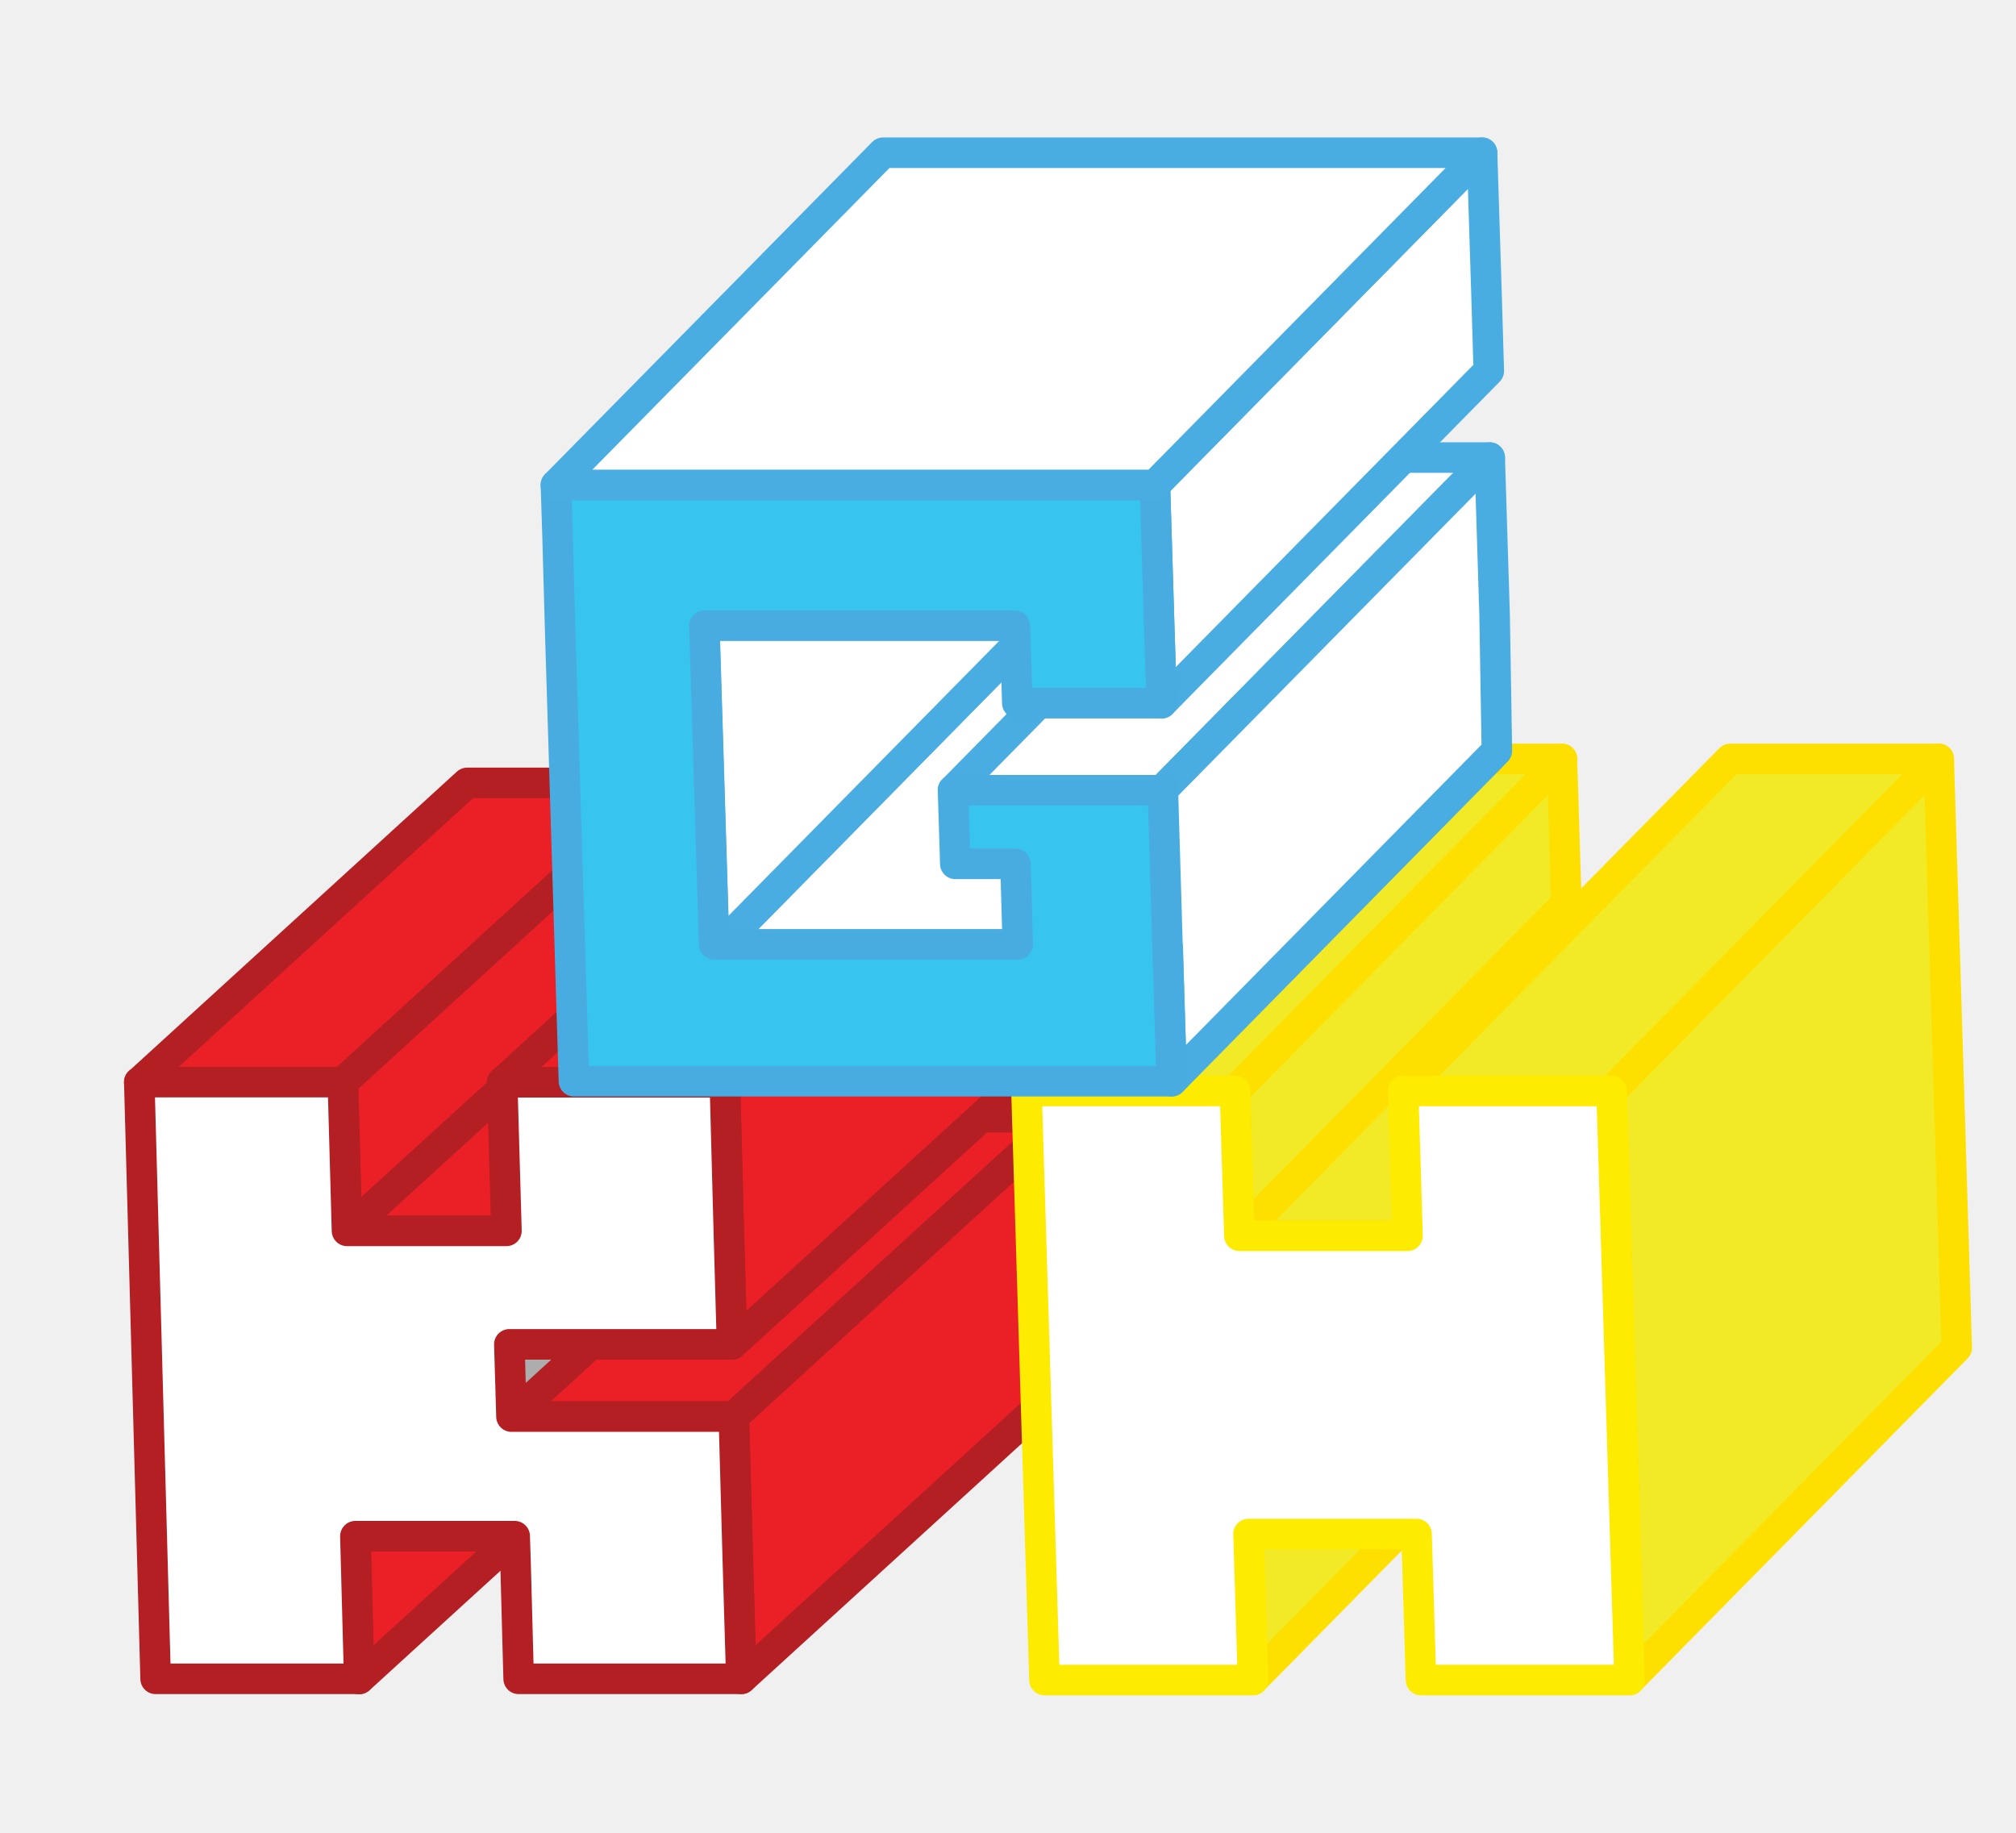
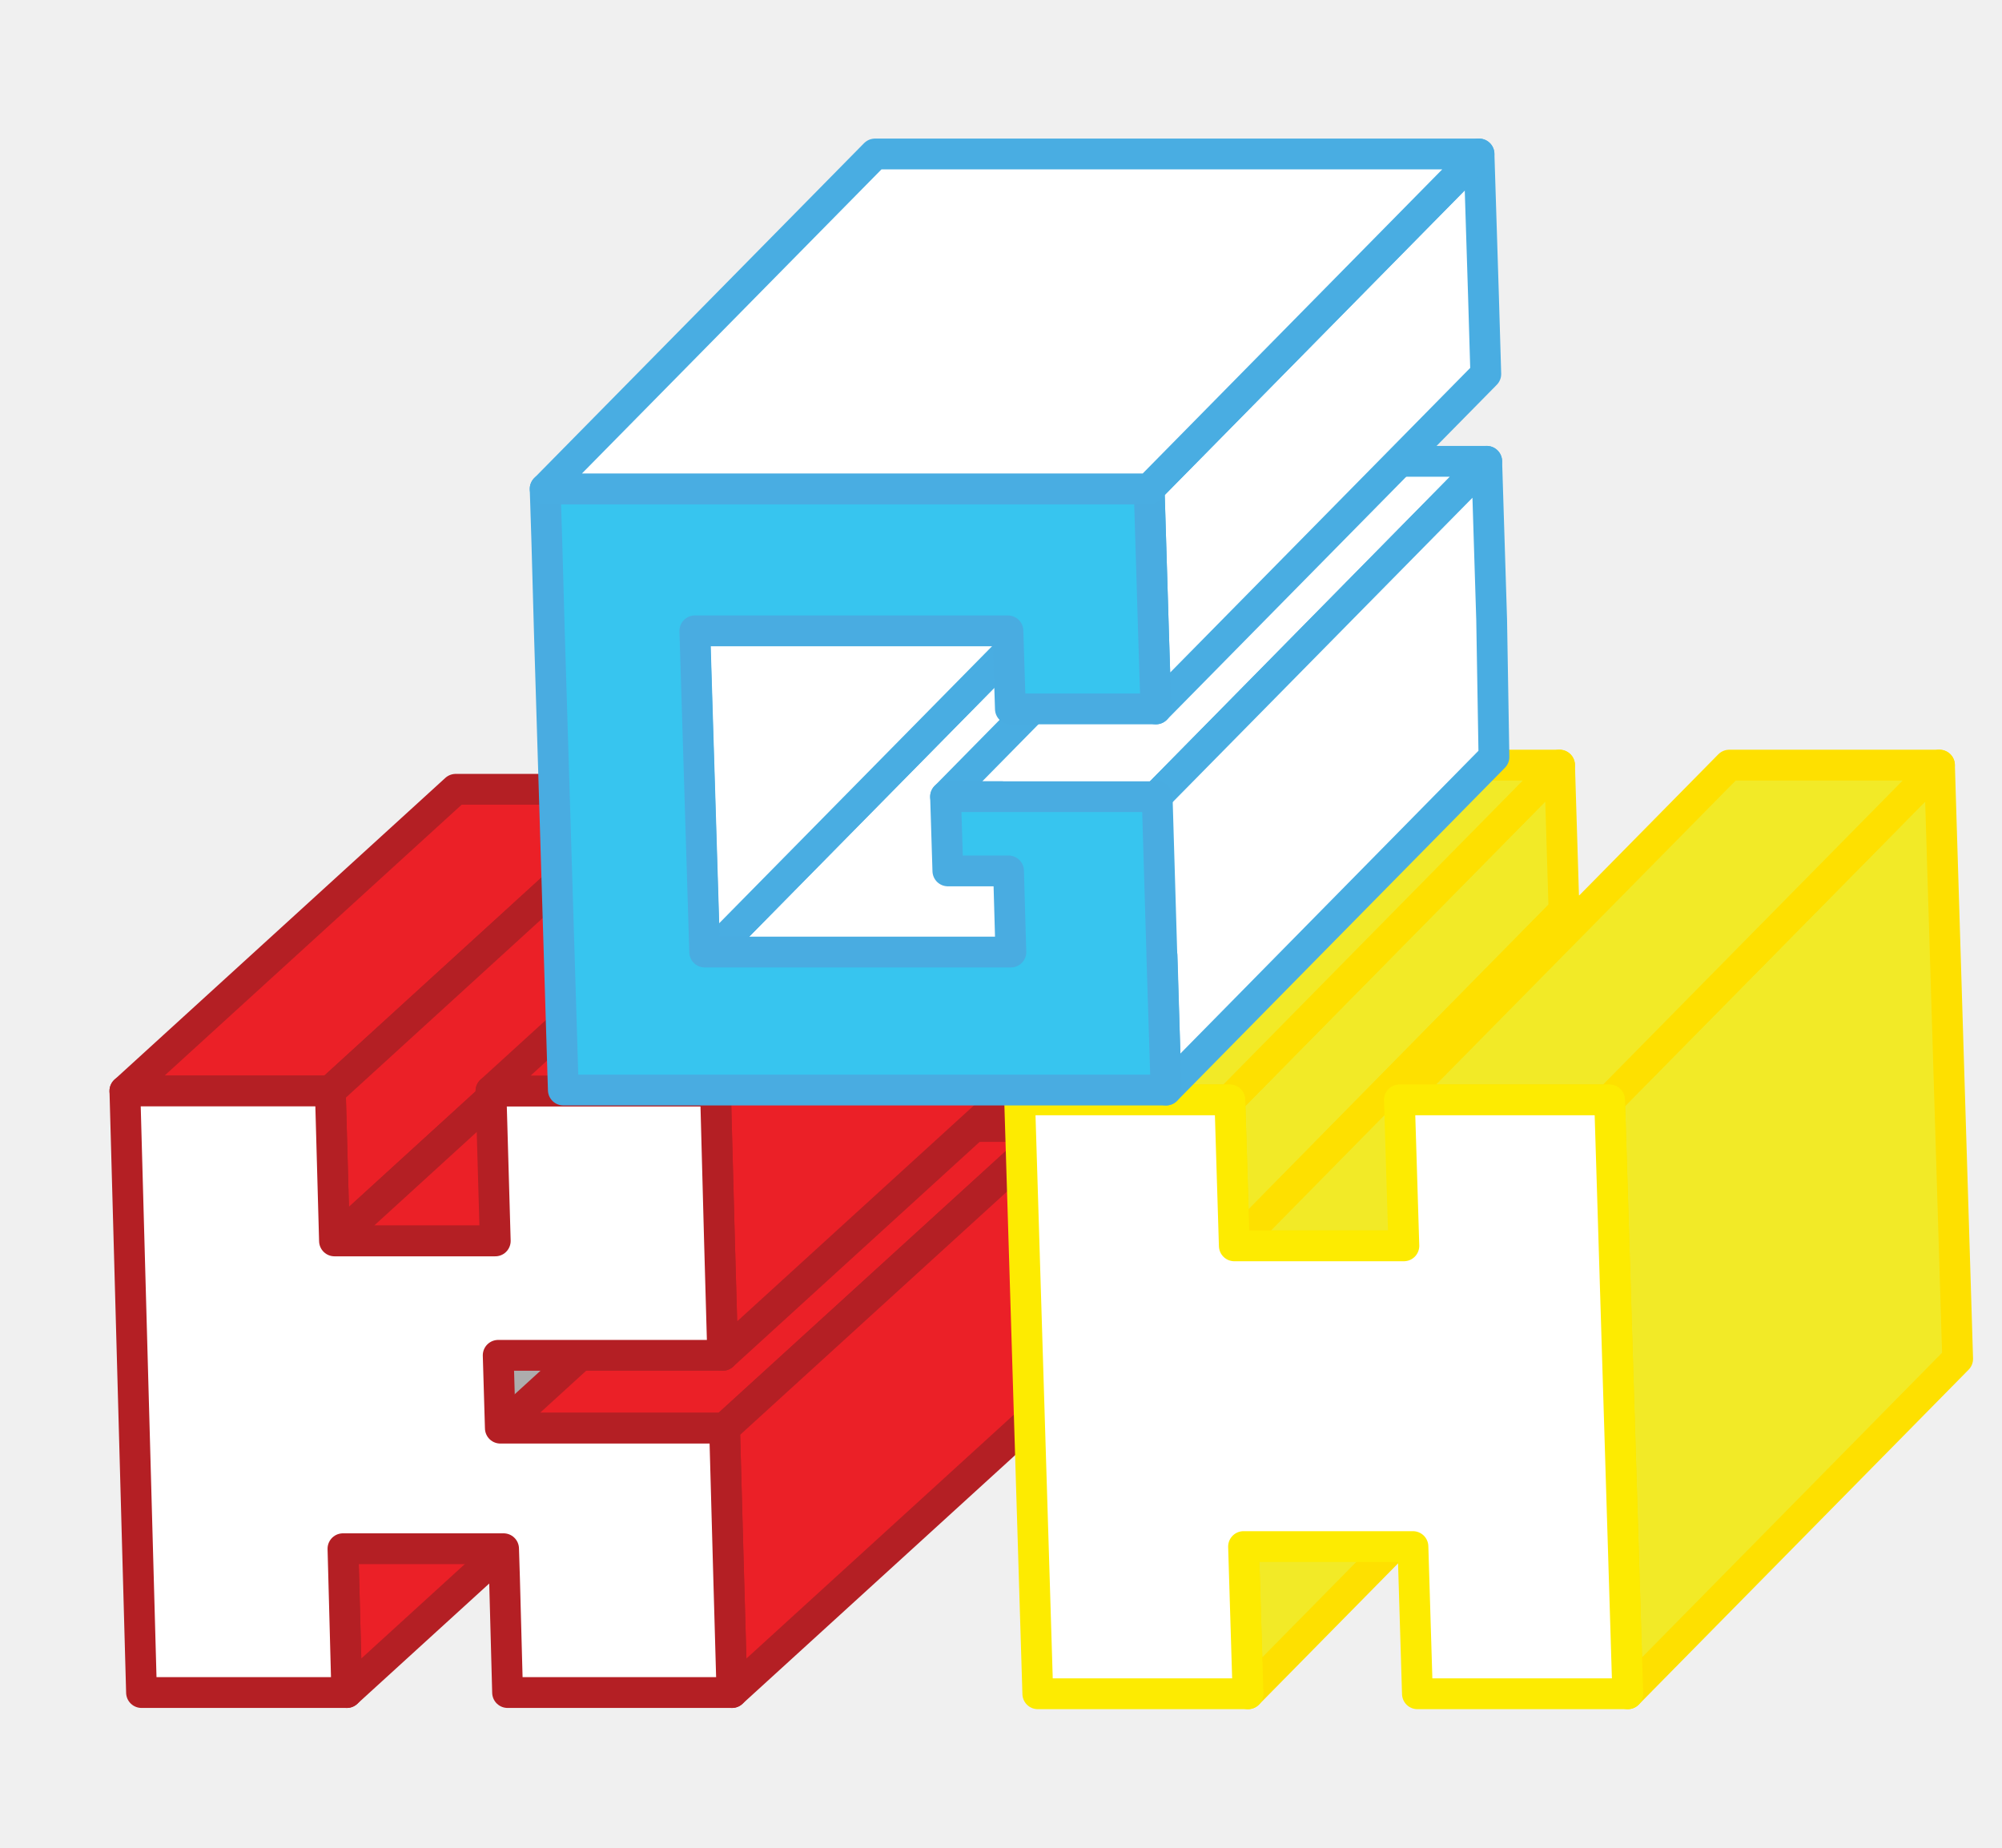
- <svg xmlns="http://www.w3.org/2000/svg" width="11" height="10" viewBox="0 0 13 12" fill="none">
-   <g id="Group">
-     <path id="Vector" d="M2.227 10.058L4.374 8.099L4.4 9.033L2.252 10.993L2.227 10.058Z" fill="#EB2027" stroke="#B41F24" stroke-width="0.2" stroke-linejoin="round" />
-     <path id="Vector_2" d="M3.235 8.802L5.383 6.843L5.397 7.316L3.249 9.276L3.235 8.802Z" fill="#ADADAD" />
-     <path id="Vector_3" d="M0.812 7.086L2.959 5.126H4.292L2.145 7.086H0.812Z" fill="#EB2027" stroke="#B41F24" stroke-width="0.2" stroke-linejoin="round" />
-     <path id="Vector_4" d="M2.145 7.086L4.292 5.126L4.32 6.1L2.172 8.059L2.145 7.086Z" fill="#EB2027" stroke="#B41F24" stroke-width="0.2" stroke-linejoin="round" />
-     <path id="Vector_5" d="M2.172 8.059L4.32 6.1H5.363L3.215 8.059H2.172Z" fill="#EB2027" stroke="#B41F24" stroke-width="0.2" stroke-linejoin="round" />
-     <path id="Vector_6" d="M3.249 9.275L5.397 7.315H6.854L4.705 9.275H3.249Z" fill="#EB2027" stroke="#B41F24" stroke-width="0.2" stroke-linejoin="round" />
-     <path id="Vector_7" d="M6.88 8.291L6.854 7.315L4.705 9.275L4.732 10.25L4.754 10.992L6.901 9.032L6.88 8.291Z" fill="#EB2027" stroke="#B41F24" stroke-width="0.2" stroke-linejoin="round" />
-     <path id="Vector_8" d="M6.821 6.1L6.794 5.126L4.646 7.086L4.672 8.059L4.693 8.803L6.841 6.843L6.821 6.1Z" fill="#EB2027" stroke="#B41F24" stroke-width="0.2" stroke-linejoin="round" />
-     <path id="Vector_9" d="M4.646 7.085L4.672 8.059L4.693 8.802H3.235L3.249 9.275H4.705L4.732 10.25L4.754 10.992H3.296L3.276 10.25L3.27 10.058H2.227L2.252 10.992H0.919L0.812 7.085H2.145L2.172 8.059H3.216L3.188 7.085H4.646Z" fill="white" stroke="#B41F24" stroke-width="0.2" stroke-linejoin="round" />
-     <path id="Vector_10" d="M3.188 7.086L5.336 5.126H6.794L4.646 7.086H3.188Z" fill="#EB2027" stroke="#B41F24" stroke-width="0.2" stroke-linejoin="round" />
-     <g id="Group_2">
-       <path id="Vector_11" d="M8.075 10.044L10.217 7.87L10.246 8.824L8.104 10.999L8.075 10.044Z" fill="#F2EA27" stroke="#FEE000" stroke-width="0.2" stroke-linejoin="round" />
-       <path id="Vector_12" d="M7.986 7.142L10.127 4.969L10.156 5.915L8.015 8.09L7.986 7.142Z" fill="#F2EA27" stroke="#FEE000" stroke-width="0.2" stroke-linejoin="round" />
-       <path id="Vector_13" d="M6.621 7.142L8.762 4.969H10.127L7.986 7.142H6.621Z" fill="#F2EA27" stroke="#FEE000" stroke-width="0.2" stroke-linejoin="round" />
-       <path id="Vector_14" d="M8.015 8.09L10.156 5.915H11.258L9.116 8.09H8.015Z" fill="#F2EA27" stroke="#FEE000" stroke-width="0.2" stroke-linejoin="round" />
-       <path id="Vector_15" d="M10.452 7.142L12.594 4.969L12.712 8.824L10.57 10.999L10.452 7.142Z" fill="#F2EA27" stroke="#FEE000" stroke-width="0.2" stroke-linejoin="round" />
-       <path id="Vector_16" d="M9.087 7.142L11.229 4.969H12.594L10.452 7.142H9.087Z" fill="#F2EA27" stroke="#FEE000" stroke-width="0.2" stroke-linejoin="round" />
-     </g>
-     <path id="Vector_17" d="M10.452 7.143L10.57 11H9.204L9.175 10.044H8.075L8.104 11H6.739L6.621 7.143H7.986L8.015 8.091H9.116L9.087 7.143H10.452Z" fill="white" stroke="#FDEB01" stroke-width="0.2" stroke-linejoin="round" />
-     <path id="Vector_18" d="M4.576 6.235L6.718 4.06H8.706L6.565 6.235H4.576Z" fill="white" stroke="#49ADE2" stroke-width="0.2" stroke-linejoin="round" />
-     <path id="Vector_19" d="M4.512 4.149L6.654 1.974L6.718 4.059L4.576 6.234L4.512 4.149Z" fill="white" stroke="#49ADE2" stroke-width="0.2" stroke-linejoin="round" />
-     <path id="Vector_20" d="M7.544 6.183L9.686 4.008V4.021L7.544 6.197V6.183Z" fill="#ADADAD" />
-     <path id="Vector_21" d="M9.247 2.996H8.648L8.645 2.999H8.281L6.14 5.174H6.502L6.449 5.229H7.048H7.455L9.654 2.996H9.247Z" fill="white" stroke="#49ADE2" stroke-width="0.2" stroke-linejoin="round" />
-     <path id="Vector_22" d="M9.701 4.916L9.686 4.021V4.023L9.654 2.996L7.455 5.229L7.487 6.265L7.546 6.206L7.572 7.079L9.701 4.916Z" fill="white" stroke="#49ADE2" stroke-width="0.2" stroke-linejoin="round" />
-     <path id="Vector_23" d="M9.633 1.922L9.604 1L7.462 3.175L7.49 4.097L7.506 4.604L9.648 2.429L9.633 1.922Z" fill="white" stroke="#49ADE2" stroke-width="0.2" stroke-linejoin="round" />
-     <path id="Vector_24" d="M7.462 3.175L7.49 4.097L7.506 4.604H6.561L6.545 4.097H4.512L4.576 6.183H6.564L6.549 5.656H6.155L6.14 5.174H6.534H7.118H7.514L7.544 6.183V6.196L7.572 7.079H4.603H4.013H3.658L3.567 4.097L3.551 3.521L3.54 3.175H7.462Z" fill="#37C5EF" stroke="#49ACE1" stroke-width="0.2" stroke-linejoin="round" />
-     <path id="Vector_25" d="M3.54 3.175L5.682 1H9.604L7.462 3.175H3.54Z" fill="white" stroke="#49ADE2" stroke-width="0.2" stroke-linejoin="round" />
-   </g>
+ <svg xmlns="http://www.w3.org/2000/svg" width="13" height="12" viewBox="0 0 13 12" fill="none">
+   <path d="M2.227 10.058L4.374 8.098L4.4 9.033L2.252 10.992L2.227 10.058Z" fill="#EB2027" stroke="#B41F24" stroke-width="0.2" stroke-linejoin="round" />
+   <path d="M3.235 8.802L5.383 6.842L5.397 7.316L3.249 9.275L3.235 8.802Z" fill="#ADADAD" />
+   <path d="M0.811 7.085L2.959 5.126H4.292L2.145 7.085H0.811Z" fill="#EB2027" stroke="#B41F24" stroke-width="0.2" stroke-linejoin="round" />
+   <path d="M2.145 7.085L4.292 5.126L4.32 6.099L2.172 8.059L2.145 7.085Z" fill="#EB2027" stroke="#B41F24" stroke-width="0.2" stroke-linejoin="round" />
+   <path d="M2.172 8.059L4.32 6.099H5.363L3.216 8.059H2.172Z" fill="#EB2027" stroke="#B41F24" stroke-width="0.2" stroke-linejoin="round" />
+   <path d="M3.249 9.275L5.397 7.316H6.854L4.705 9.275H3.249Z" fill="#EB2027" stroke="#B41F24" stroke-width="0.2" stroke-linejoin="round" />
+   <path d="M6.88 8.291L6.854 7.316L4.705 9.275L4.732 10.251L4.753 10.992L6.901 9.033L6.88 8.291Z" fill="#EB2027" stroke="#B41F24" stroke-width="0.2" stroke-linejoin="round" />
+   <path d="M6.821 6.099L6.794 5.126L4.646 7.085L4.672 8.059L4.693 8.802L6.841 6.843L6.821 6.099Z" fill="#EB2027" stroke="#B41F24" stroke-width="0.2" stroke-linejoin="round" />
+   <path d="M4.646 7.085L4.672 8.059L4.693 8.802H3.235L3.249 9.275H4.705L4.732 10.251L4.753 10.992H3.296L3.276 10.251L3.27 10.058H2.227L2.252 10.992H0.919L0.811 7.085H2.145L2.172 8.059H3.216L3.188 7.085H4.646Z" fill="white" stroke="#B41F24" stroke-width="0.2" stroke-linejoin="round" />
+   <path d="M3.188 7.085L5.336 5.126H6.794L4.646 7.085H3.188Z" fill="#EB2027" stroke="#B41F24" stroke-width="0.2" stroke-linejoin="round" />
+   <path d="M8.075 10.044L10.217 7.871L10.246 8.825L8.104 11L8.075 10.044Z" fill="#F2EA27" stroke="#FEE000" stroke-width="0.2" stroke-linejoin="round" />
+   <path d="M7.986 7.143L10.127 4.969L10.156 5.915L8.015 8.09L7.986 7.143Z" fill="#F2EA27" stroke="#FEE000" stroke-width="0.2" stroke-linejoin="round" />
+   <path d="M6.621 7.143L8.762 4.969H10.127L7.986 7.143H6.621Z" fill="#F2EA27" stroke="#FEE000" stroke-width="0.2" stroke-linejoin="round" />
+   <path d="M8.015 8.091L10.156 5.915H11.258L9.116 8.091H8.015Z" fill="#F2EA27" stroke="#FEE000" stroke-width="0.2" stroke-linejoin="round" />
+   <path d="M10.452 7.143L12.594 4.969L12.712 8.825L10.57 11L10.452 7.143Z" fill="#F2EA27" stroke="#FEE000" stroke-width="0.2" stroke-linejoin="round" />
+   <path d="M9.087 7.143L11.229 4.969H12.594L10.452 7.143H9.087Z" fill="#F2EA27" stroke="#FEE000" stroke-width="0.2" stroke-linejoin="round" />
+   <path d="M10.452 7.143L10.57 11H9.204L9.175 10.044H8.075L8.104 11H6.739L6.621 7.143H7.986L8.015 8.091H9.116L9.087 7.143H10.452Z" fill="white" stroke="#FDEB01" stroke-width="0.2" stroke-linejoin="round" />
+   <path d="M4.576 6.234L6.718 4.059H8.706L6.565 6.234H4.576Z" fill="white" stroke="#49ADE2" stroke-width="0.2" stroke-linejoin="round" />
+   <path d="M4.512 4.149L6.654 1.974L6.718 4.059L4.576 6.234L4.512 4.149Z" fill="white" stroke="#49ADE2" stroke-width="0.2" stroke-linejoin="round" />
+   <path d="M7.544 6.183L9.686 4.008V4.021L7.544 6.196V6.183Z" fill="#ADADAD" />
+   <path d="M9.248 2.996H8.649L8.645 2.999H8.281L6.14 5.174H6.502L6.449 5.229H7.048H7.455L9.654 2.996H9.248Z" fill="white" stroke="#49ADE2" stroke-width="0.2" stroke-linejoin="round" />
+   <path d="M9.701 4.916L9.686 4.021V4.023L9.654 2.996L7.455 5.229L7.487 6.265L7.546 6.206L7.572 7.079L9.701 4.916Z" fill="white" stroke="#49ADE2" stroke-width="0.2" stroke-linejoin="round" />
+   <path d="M9.633 1.922L9.604 1L7.462 3.175L7.49 4.097L7.506 4.604L9.648 2.429L9.633 1.922Z" fill="white" stroke="#49ADE2" stroke-width="0.2" stroke-linejoin="round" />
+   <path d="M7.462 3.175L7.49 4.097L7.506 4.604H6.561L6.545 4.097H4.512L4.576 6.183H6.564L6.549 5.656H6.155L6.14 5.174H6.534H7.118H7.514L7.544 6.183V6.196L7.572 7.079H4.603H4.013H3.658L3.567 4.097L3.551 3.521L3.54 3.175H7.462Z" fill="#37C5EF" stroke="#49ACE1" stroke-width="0.2" stroke-linejoin="round" />
+   <path d="M3.54 3.175L5.682 1H9.604L7.462 3.175H3.54Z" fill="white" stroke="#49ADE2" stroke-width="0.2" stroke-linejoin="round" />
</svg>
